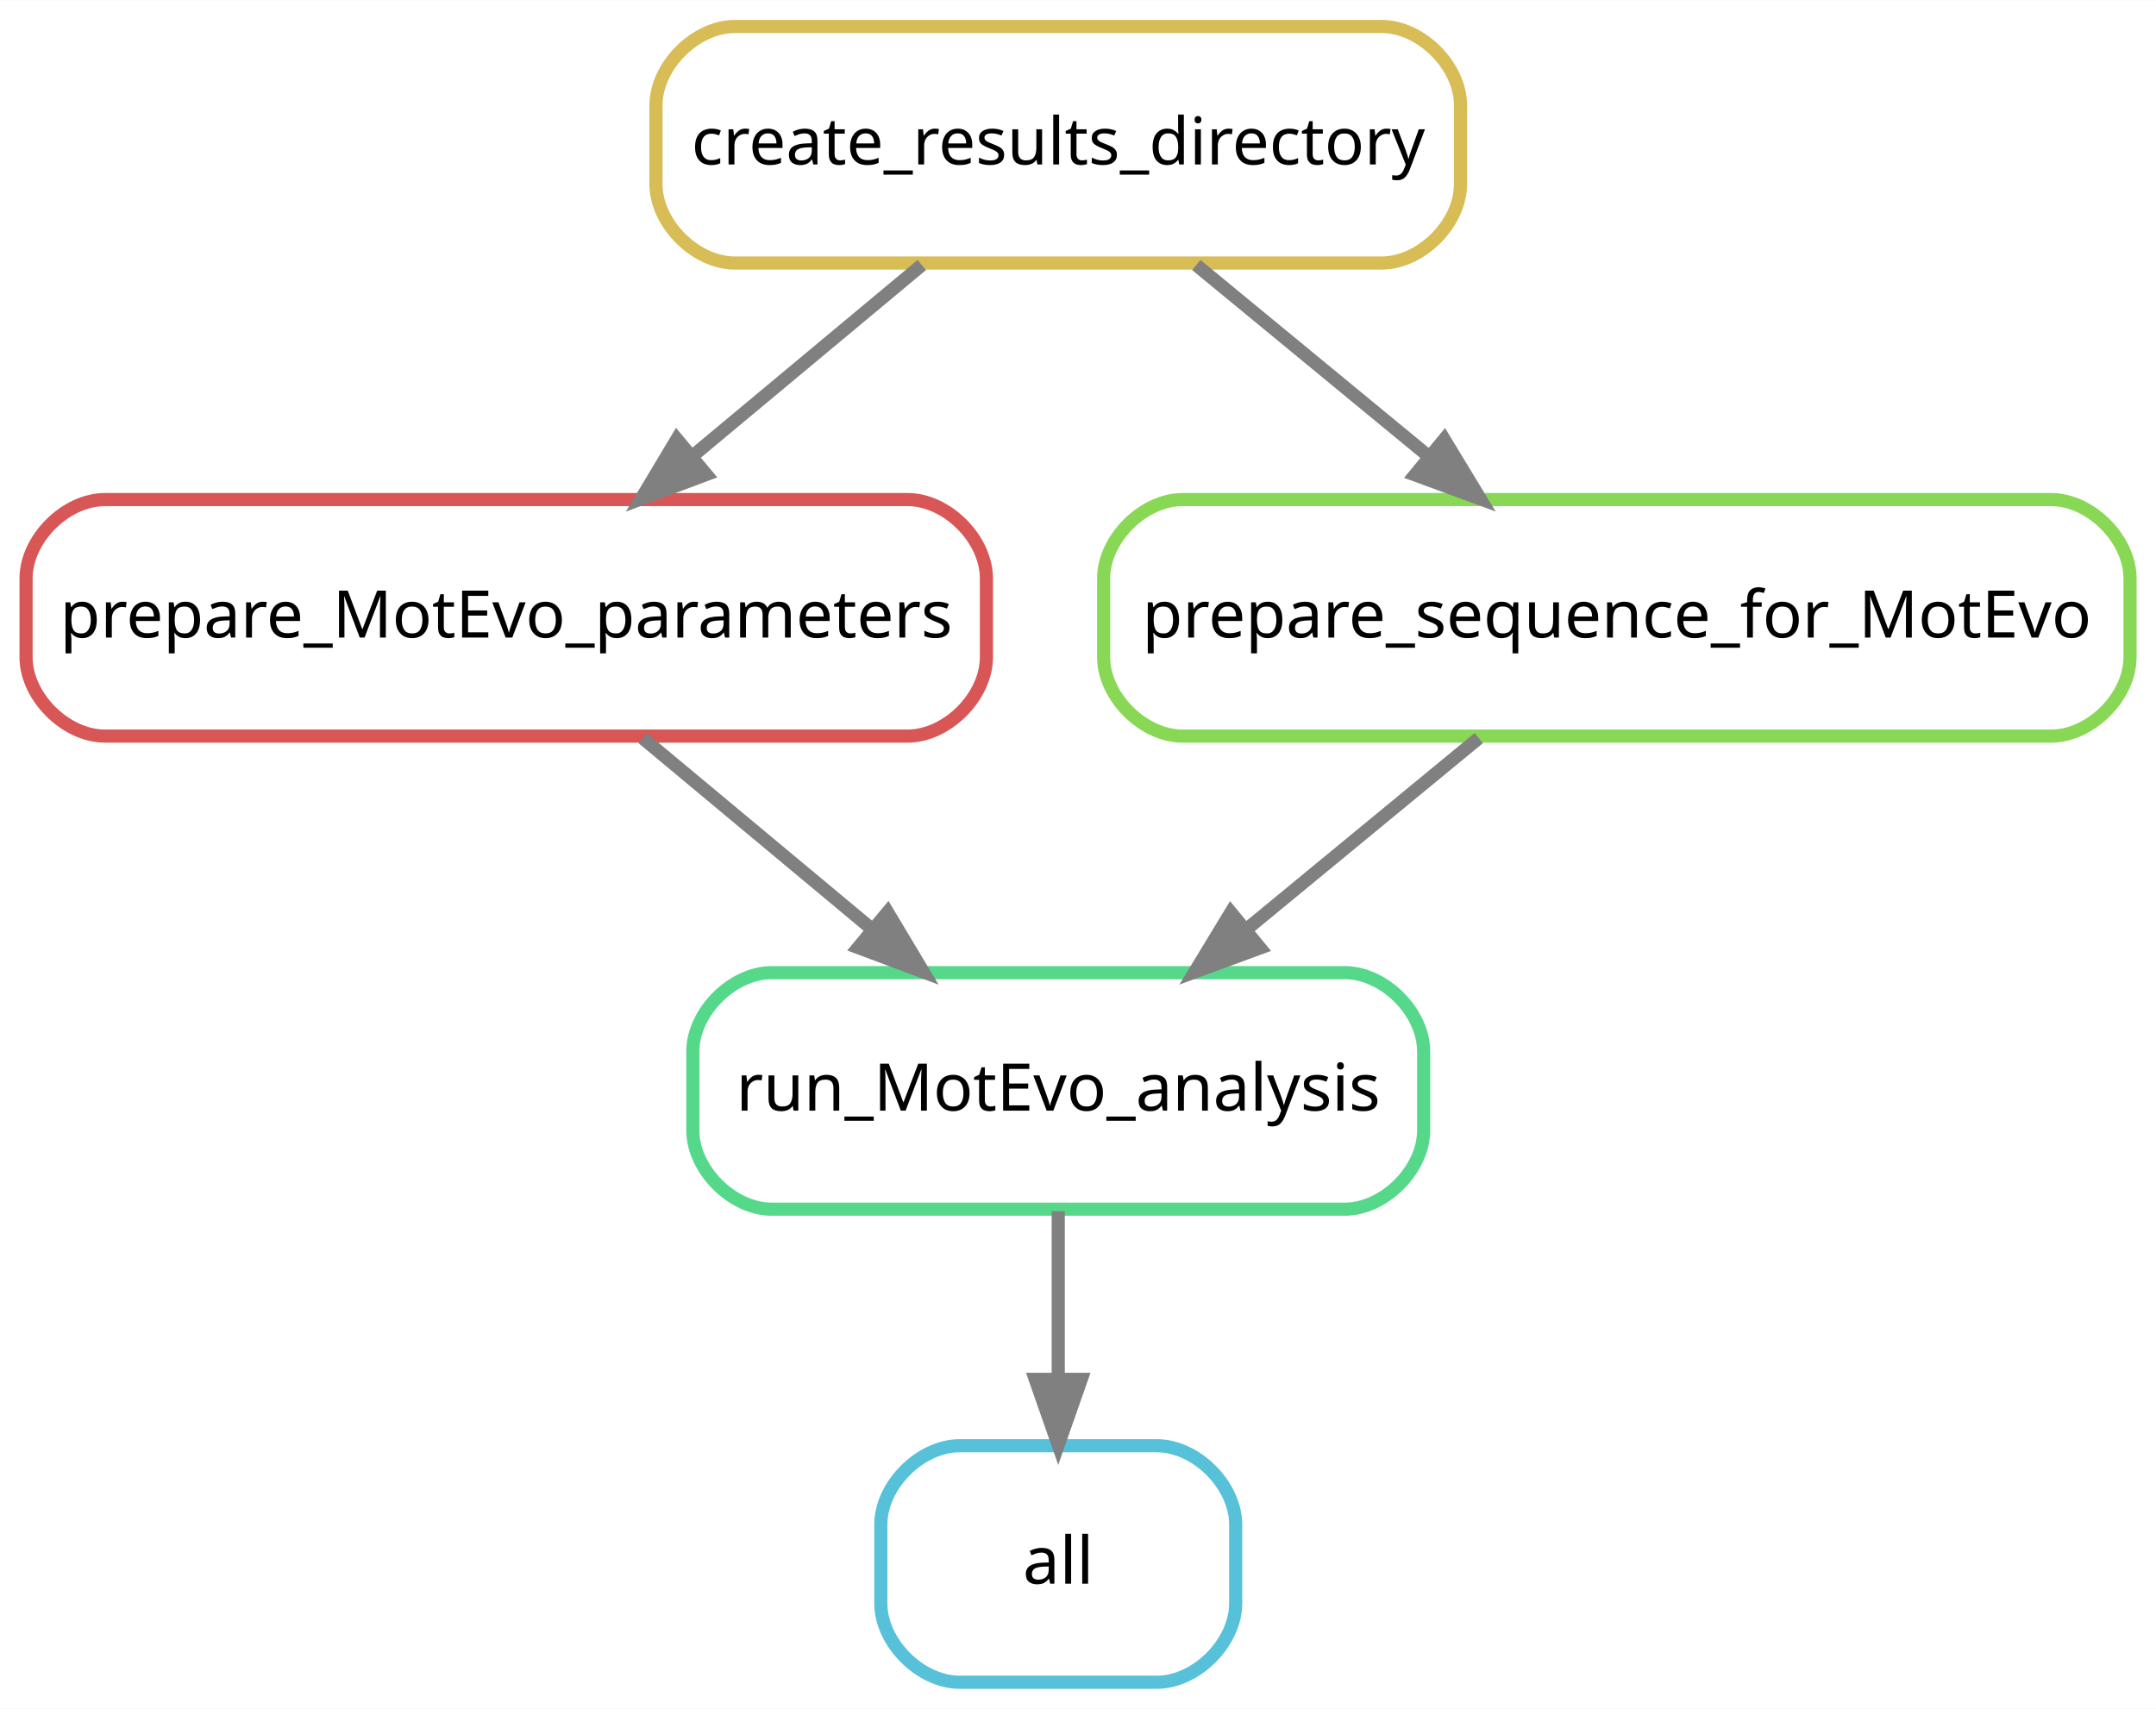
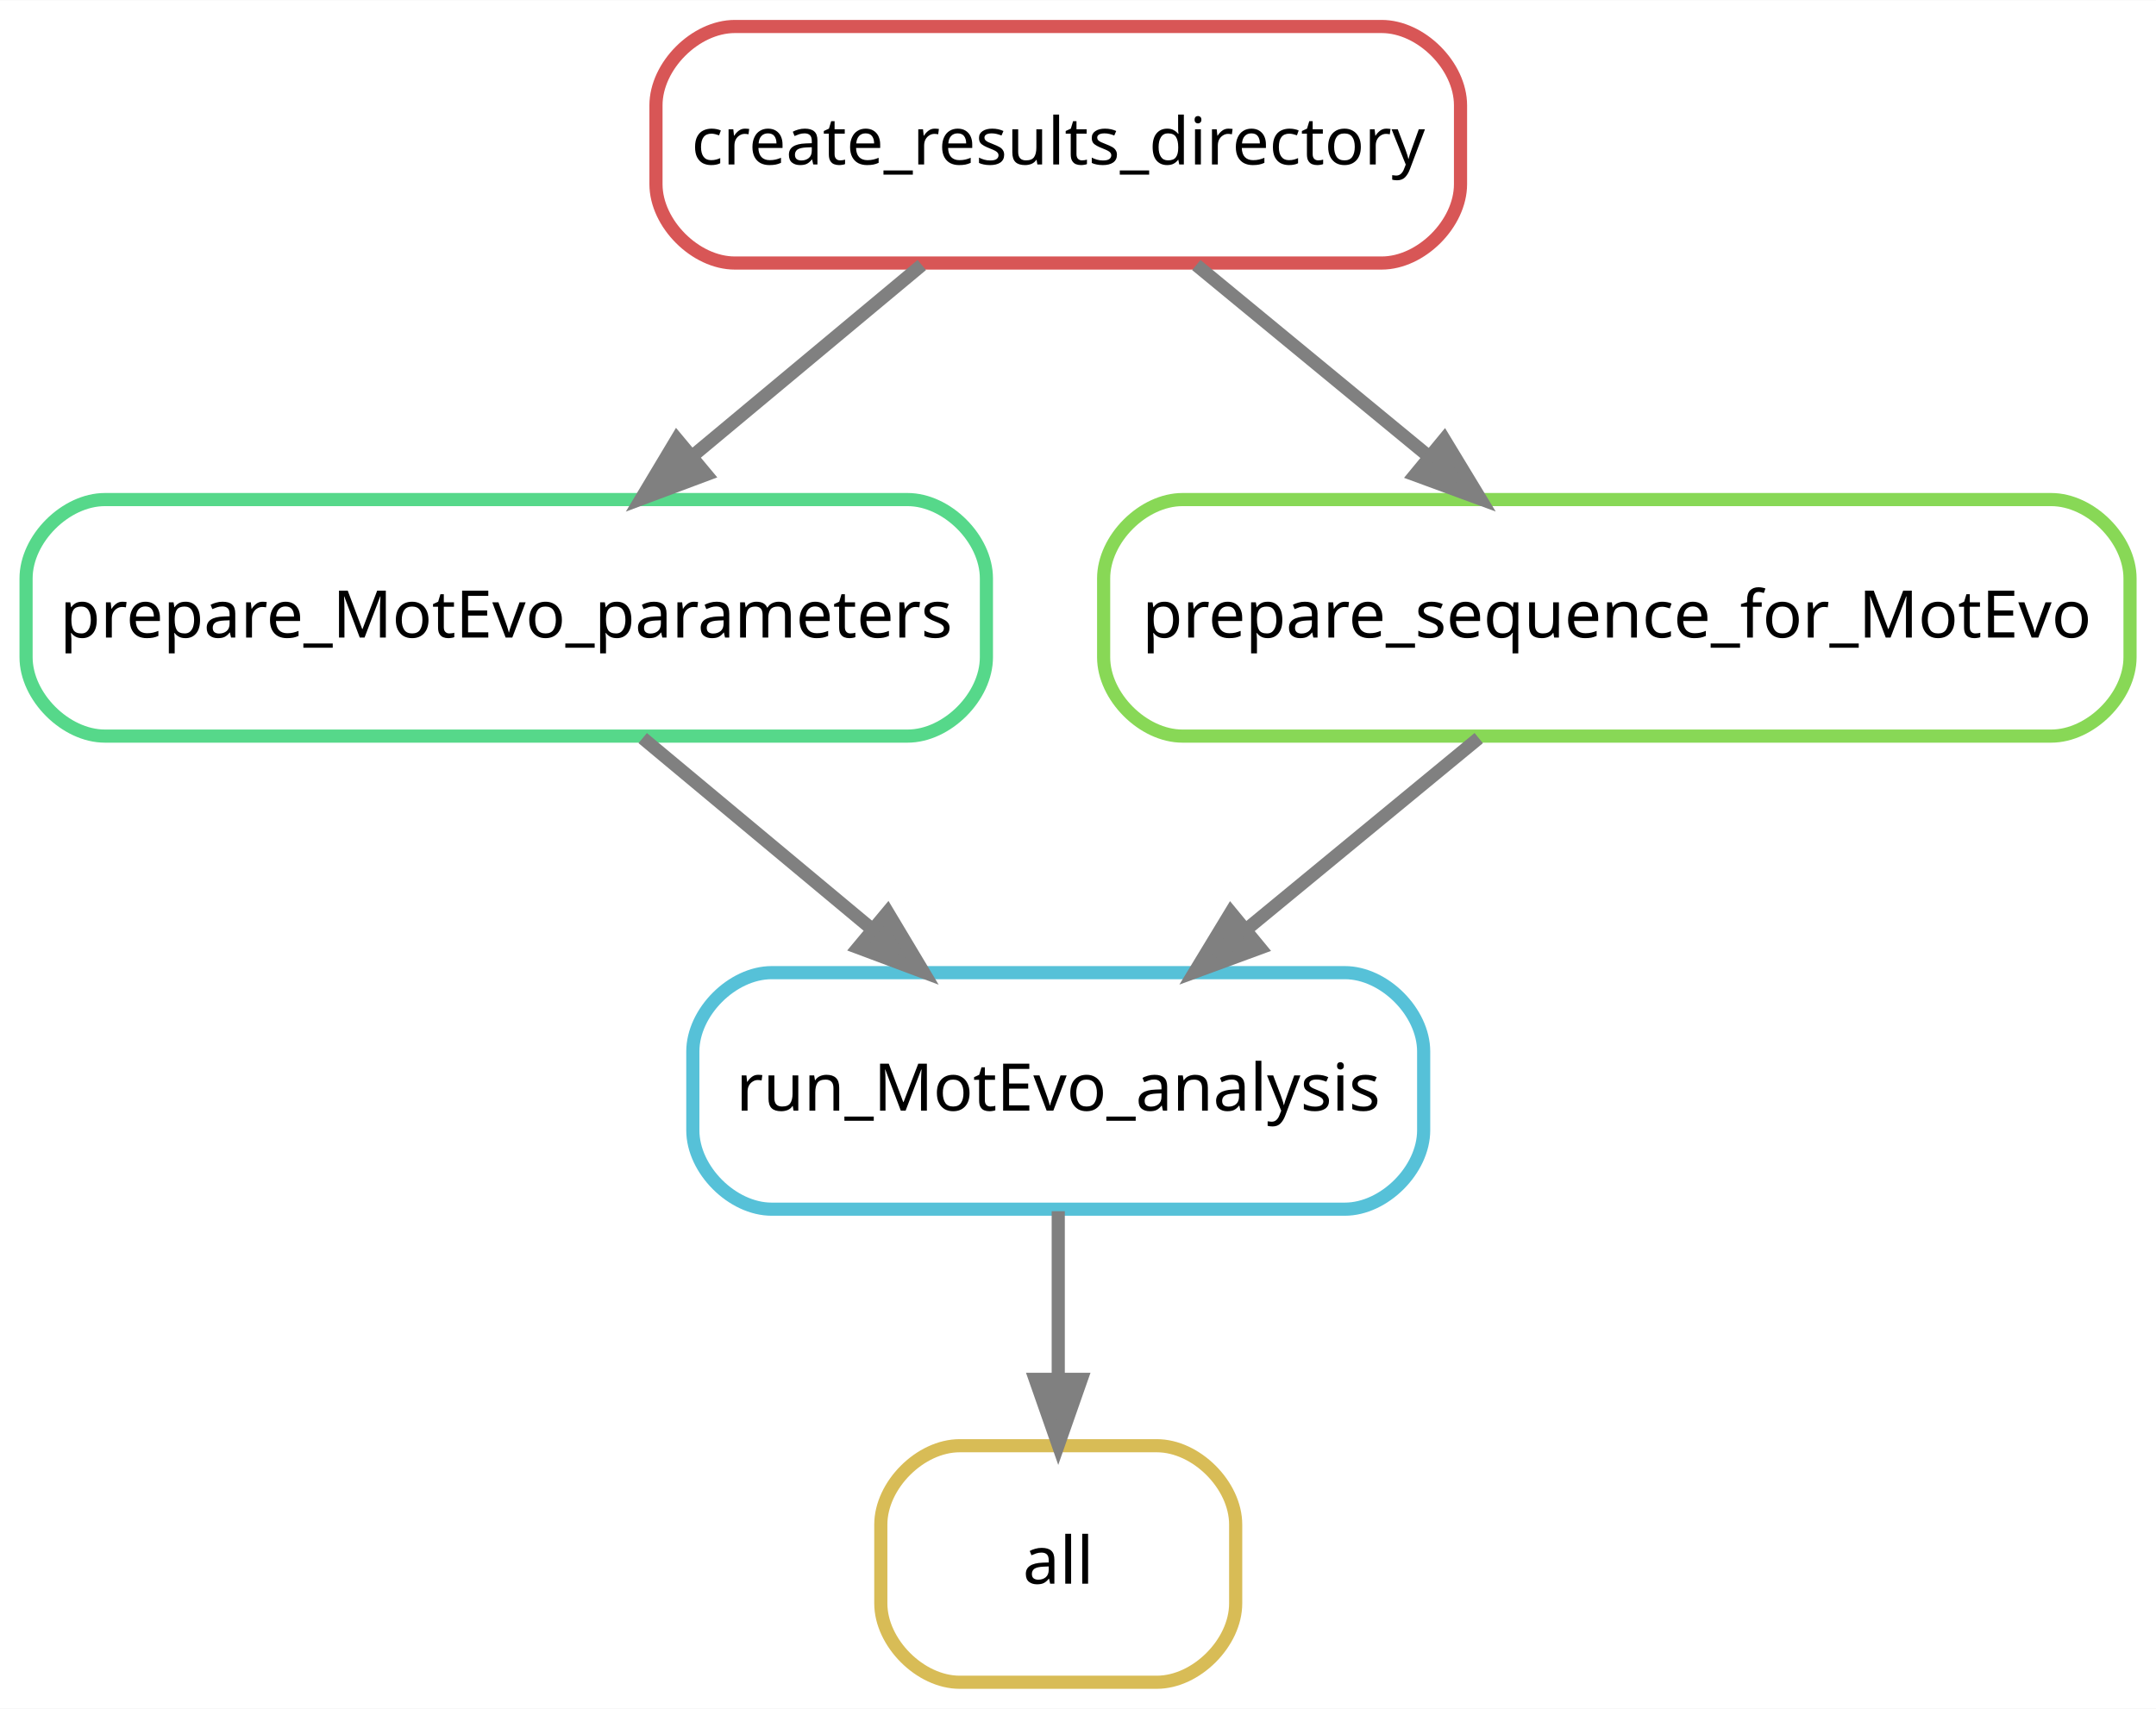
<svg xmlns="http://www.w3.org/2000/svg" width="328pt" height="260pt" viewBox="0.00 0.00 328.08 260.00">
  <g id="graph0" class="graph" transform="scale(1 1) rotate(0) translate(4 256)">
    <polygon fill="white" stroke="none" points="-4,4 -4,-256 324.081,-256 324.081,4 -4,4" />
    <g id="node1" class="node">
-       <path fill="none" stroke="#56c1d8" stroke-width="2" d="M172.034,-36C172.034,-36 142.034,-36 142.034,-36 136.034,-36 130.034,-30 130.034,-24 130.034,-24 130.034,-12 130.034,-12 130.034,-6 136.034,-0 142.034,-0 142.034,-0 172.034,-0 172.034,-0 178.034,-0 184.034,-6 184.034,-12 184.034,-12 184.034,-24 184.034,-24 184.034,-30 178.034,-36 172.034,-36" />
+       <path fill="none" stroke="#d8bc56" stroke-width="2" d="M172.034,-36C172.034,-36 142.034,-36 142.034,-36 136.034,-36 130.034,-30 130.034,-24 130.034,-24 130.034,-12 130.034,-12 130.034,-6 136.034,-0 142.034,-0 142.034,-0 172.034,-0 172.034,-0 178.034,-0 184.034,-6 184.034,-12 184.034,-12 184.034,-24 184.034,-24 184.034,-30 178.034,-36 172.034,-36" />
      <text text-anchor="middle" x="157.034" y="-15" font-family="sans" font-size="10.00">all</text>
    </g>
    <g id="node2" class="node">
-       <path fill="none" stroke="#56d88a" stroke-width="2" d="M200.64,-108C200.64,-108 113.428,-108 113.428,-108 107.428,-108 101.428,-102 101.428,-96 101.428,-96 101.428,-84 101.428,-84 101.428,-78 107.428,-72 113.428,-72 113.428,-72 200.64,-72 200.64,-72 206.64,-72 212.64,-78 212.64,-84 212.64,-84 212.64,-96 212.64,-96 212.64,-102 206.64,-108 200.64,-108" />
+       <path fill="none" stroke="#56c1d8" stroke-width="2" d="M200.64,-108C200.64,-108 113.428,-108 113.428,-108 107.428,-108 101.428,-102 101.428,-96 101.428,-96 101.428,-84 101.428,-84 101.428,-78 107.428,-72 113.428,-72 113.428,-72 200.64,-72 200.64,-72 206.64,-72 212.64,-78 212.64,-84 212.64,-84 212.64,-96 212.64,-96 212.64,-102 206.64,-108 200.64,-108" />
      <text text-anchor="middle" x="157.034" y="-87" font-family="sans" font-size="10.00">run_MotEvo_analysis</text>
    </g>
    <g id="edge1" class="edge">
      <path fill="none" stroke="grey" stroke-width="2" d="M157.034,-71.697C157.034,-63.983 157.034,-54.712 157.034,-46.112" />
      <polygon fill="grey" stroke="grey" stroke-width="2" points="160.534,-46.104 157.034,-36.104 153.534,-46.104 160.534,-46.104" />
    </g>
    <g id="node3" class="node">
-       <path fill="none" stroke="#d85656" stroke-width="2" d="M134.103,-180C134.103,-180 11.966,-180 11.966,-180 5.966,-180 -0.034,-174 -0.034,-168 -0.034,-168 -0.034,-156 -0.034,-156 -0.034,-150 5.966,-144 11.966,-144 11.966,-144 134.103,-144 134.103,-144 140.103,-144 146.103,-150 146.103,-156 146.103,-156 146.103,-168 146.103,-168 146.103,-174 140.103,-180 134.103,-180" />
+       <path fill="none" stroke="#56d88a" stroke-width="2" d="M134.103,-180C134.103,-180 11.966,-180 11.966,-180 5.966,-180 -0.034,-174 -0.034,-168 -0.034,-168 -0.034,-156 -0.034,-156 -0.034,-150 5.966,-144 11.966,-144 11.966,-144 134.103,-144 134.103,-144 140.103,-144 146.103,-150 146.103,-156 146.103,-156 146.103,-168 146.103,-168 146.103,-174 140.103,-180 134.103,-180" />
      <text text-anchor="middle" x="73.034" y="-159" font-family="sans" font-size="10.00">prepare_MotEvo_parameters</text>
    </g>
-     <g id="edge2" class="edge">
+     <g id="edge3" class="edge">
      <path fill="none" stroke="grey" stroke-width="2" d="M93.798,-143.697C104.276,-134.965 117.146,-124.24 128.534,-114.75" />
      <polygon fill="grey" stroke="grey" stroke-width="2" points="131.067,-117.195 136.509,-108.104 126.586,-111.817 131.067,-117.195" />
    </g>
    <g id="node4" class="node">
      <path fill="none" stroke="#88d856" stroke-width="2" d="M308.127,-180C308.127,-180 175.941,-180 175.941,-180 169.941,-180 163.941,-174 163.941,-168 163.941,-168 163.941,-156 163.941,-156 163.941,-150 169.941,-144 175.941,-144 175.941,-144 308.127,-144 308.127,-144 314.127,-144 320.127,-150 320.127,-156 320.127,-156 320.127,-168 320.127,-168 320.127,-174 314.127,-180 308.127,-180" />
      <text text-anchor="middle" x="242.034" y="-159" font-family="sans" font-size="10.00">prepare_sequence_for_MotEvo</text>
    </g>
-     <g id="edge3" class="edge">
+     <g id="edge2" class="edge">
      <path fill="none" stroke="grey" stroke-width="2" d="M221.023,-143.697C210.318,-134.881 197.145,-124.032 185.539,-114.474" />
      <polygon fill="grey" stroke="grey" stroke-width="2" points="187.748,-111.76 177.804,-108.104 183.298,-117.163 187.748,-111.76" />
    </g>
    <g id="node5" class="node">
-       <path fill="none" stroke="#d8bc56" stroke-width="2" d="M206.248,-252C206.248,-252 107.82,-252 107.82,-252 101.82,-252 95.82,-246 95.82,-240 95.82,-240 95.82,-228 95.82,-228 95.82,-222 101.82,-216 107.82,-216 107.82,-216 206.248,-216 206.248,-216 212.248,-216 218.248,-222 218.248,-228 218.248,-228 218.248,-240 218.248,-240 218.248,-246 212.248,-252 206.248,-252" />
+       <path fill="none" stroke="#d85656" stroke-width="2" d="M206.248,-252C206.248,-252 107.82,-252 107.82,-252 101.82,-252 95.82,-246 95.82,-240 95.82,-240 95.82,-228 95.82,-228 95.82,-222 101.82,-216 107.82,-216 107.82,-216 206.248,-216 206.248,-216 212.248,-216 218.248,-222 218.248,-228 218.248,-228 218.248,-240 218.248,-240 218.248,-246 212.248,-252 206.248,-252" />
      <text text-anchor="middle" x="157.034" y="-231" font-family="sans" font-size="10.00">create_results_directory</text>
    </g>
    <g id="edge4" class="edge">
      <path fill="none" stroke="grey" stroke-width="2" d="M136.27,-215.697C125.793,-206.965 112.923,-196.24 101.535,-186.75" />
      <polygon fill="grey" stroke="grey" stroke-width="2" points="103.482,-183.817 93.559,-180.104 99.001,-189.195 103.482,-183.817" />
    </g>
    <g id="edge5" class="edge">
      <path fill="none" stroke="grey" stroke-width="2" d="M178.045,-215.697C188.75,-206.881 201.924,-196.032 213.53,-186.474" />
      <polygon fill="grey" stroke="grey" stroke-width="2" points="215.77,-189.163 221.265,-180.104 211.32,-183.76 215.77,-189.163" />
    </g>
  </g>
</svg>
